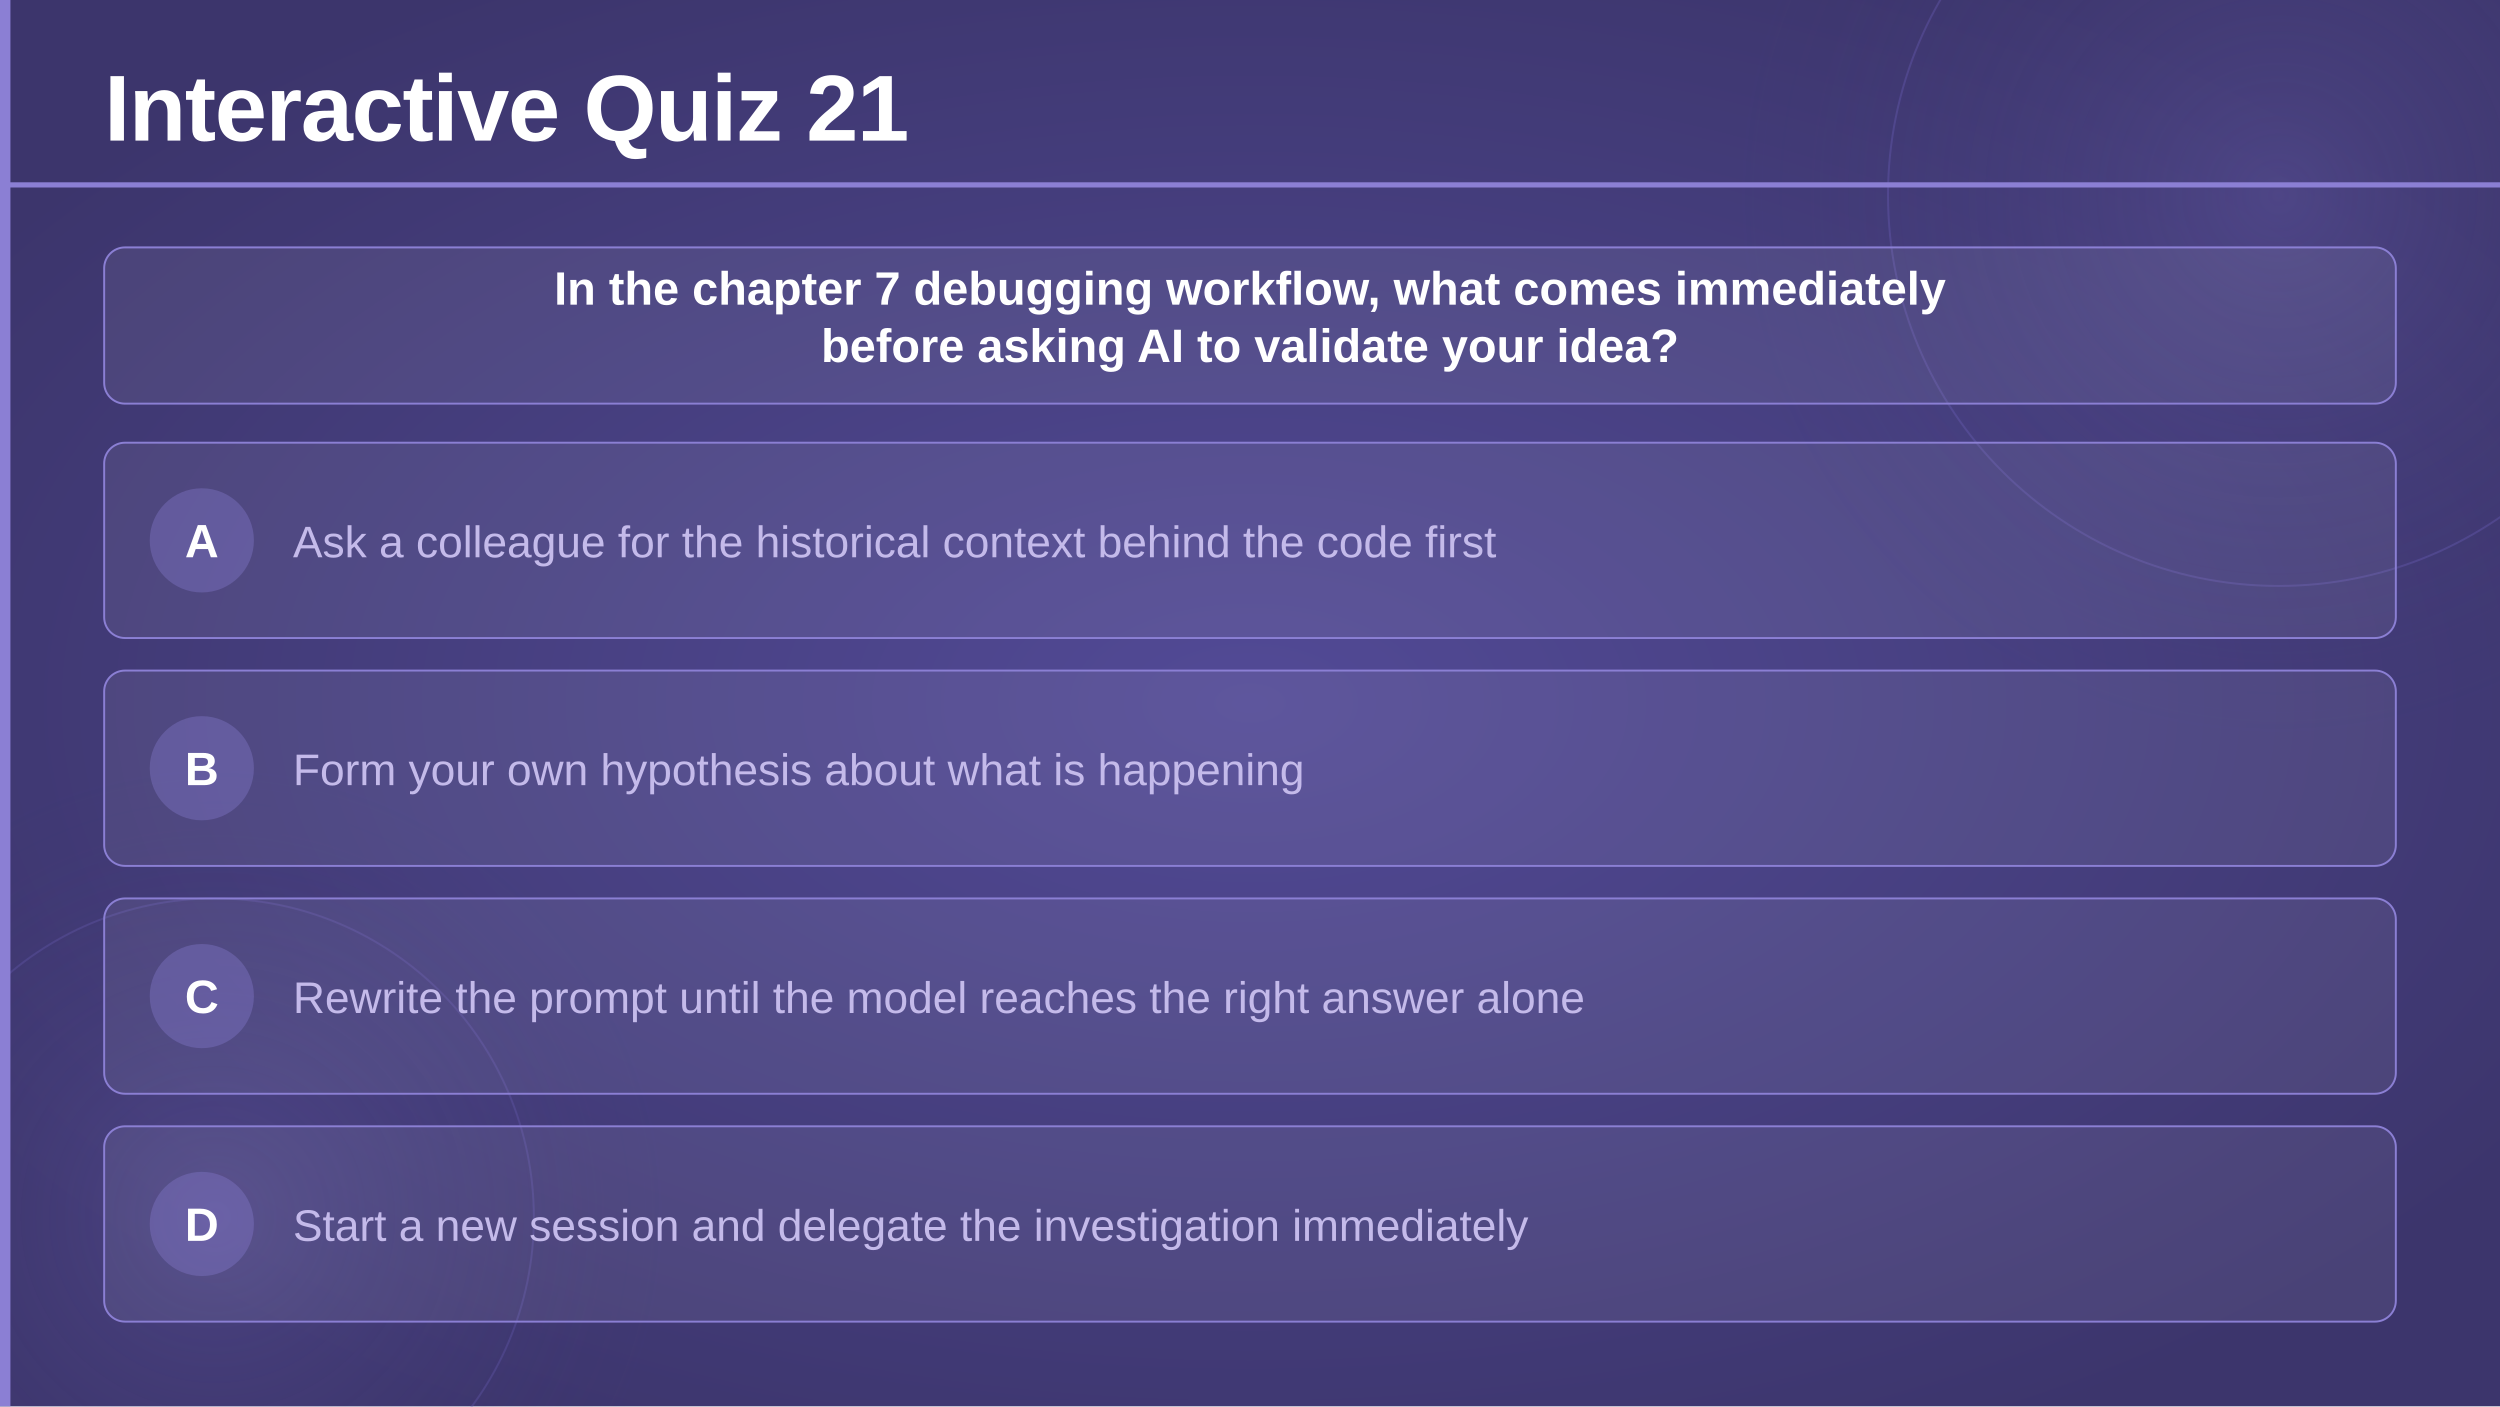
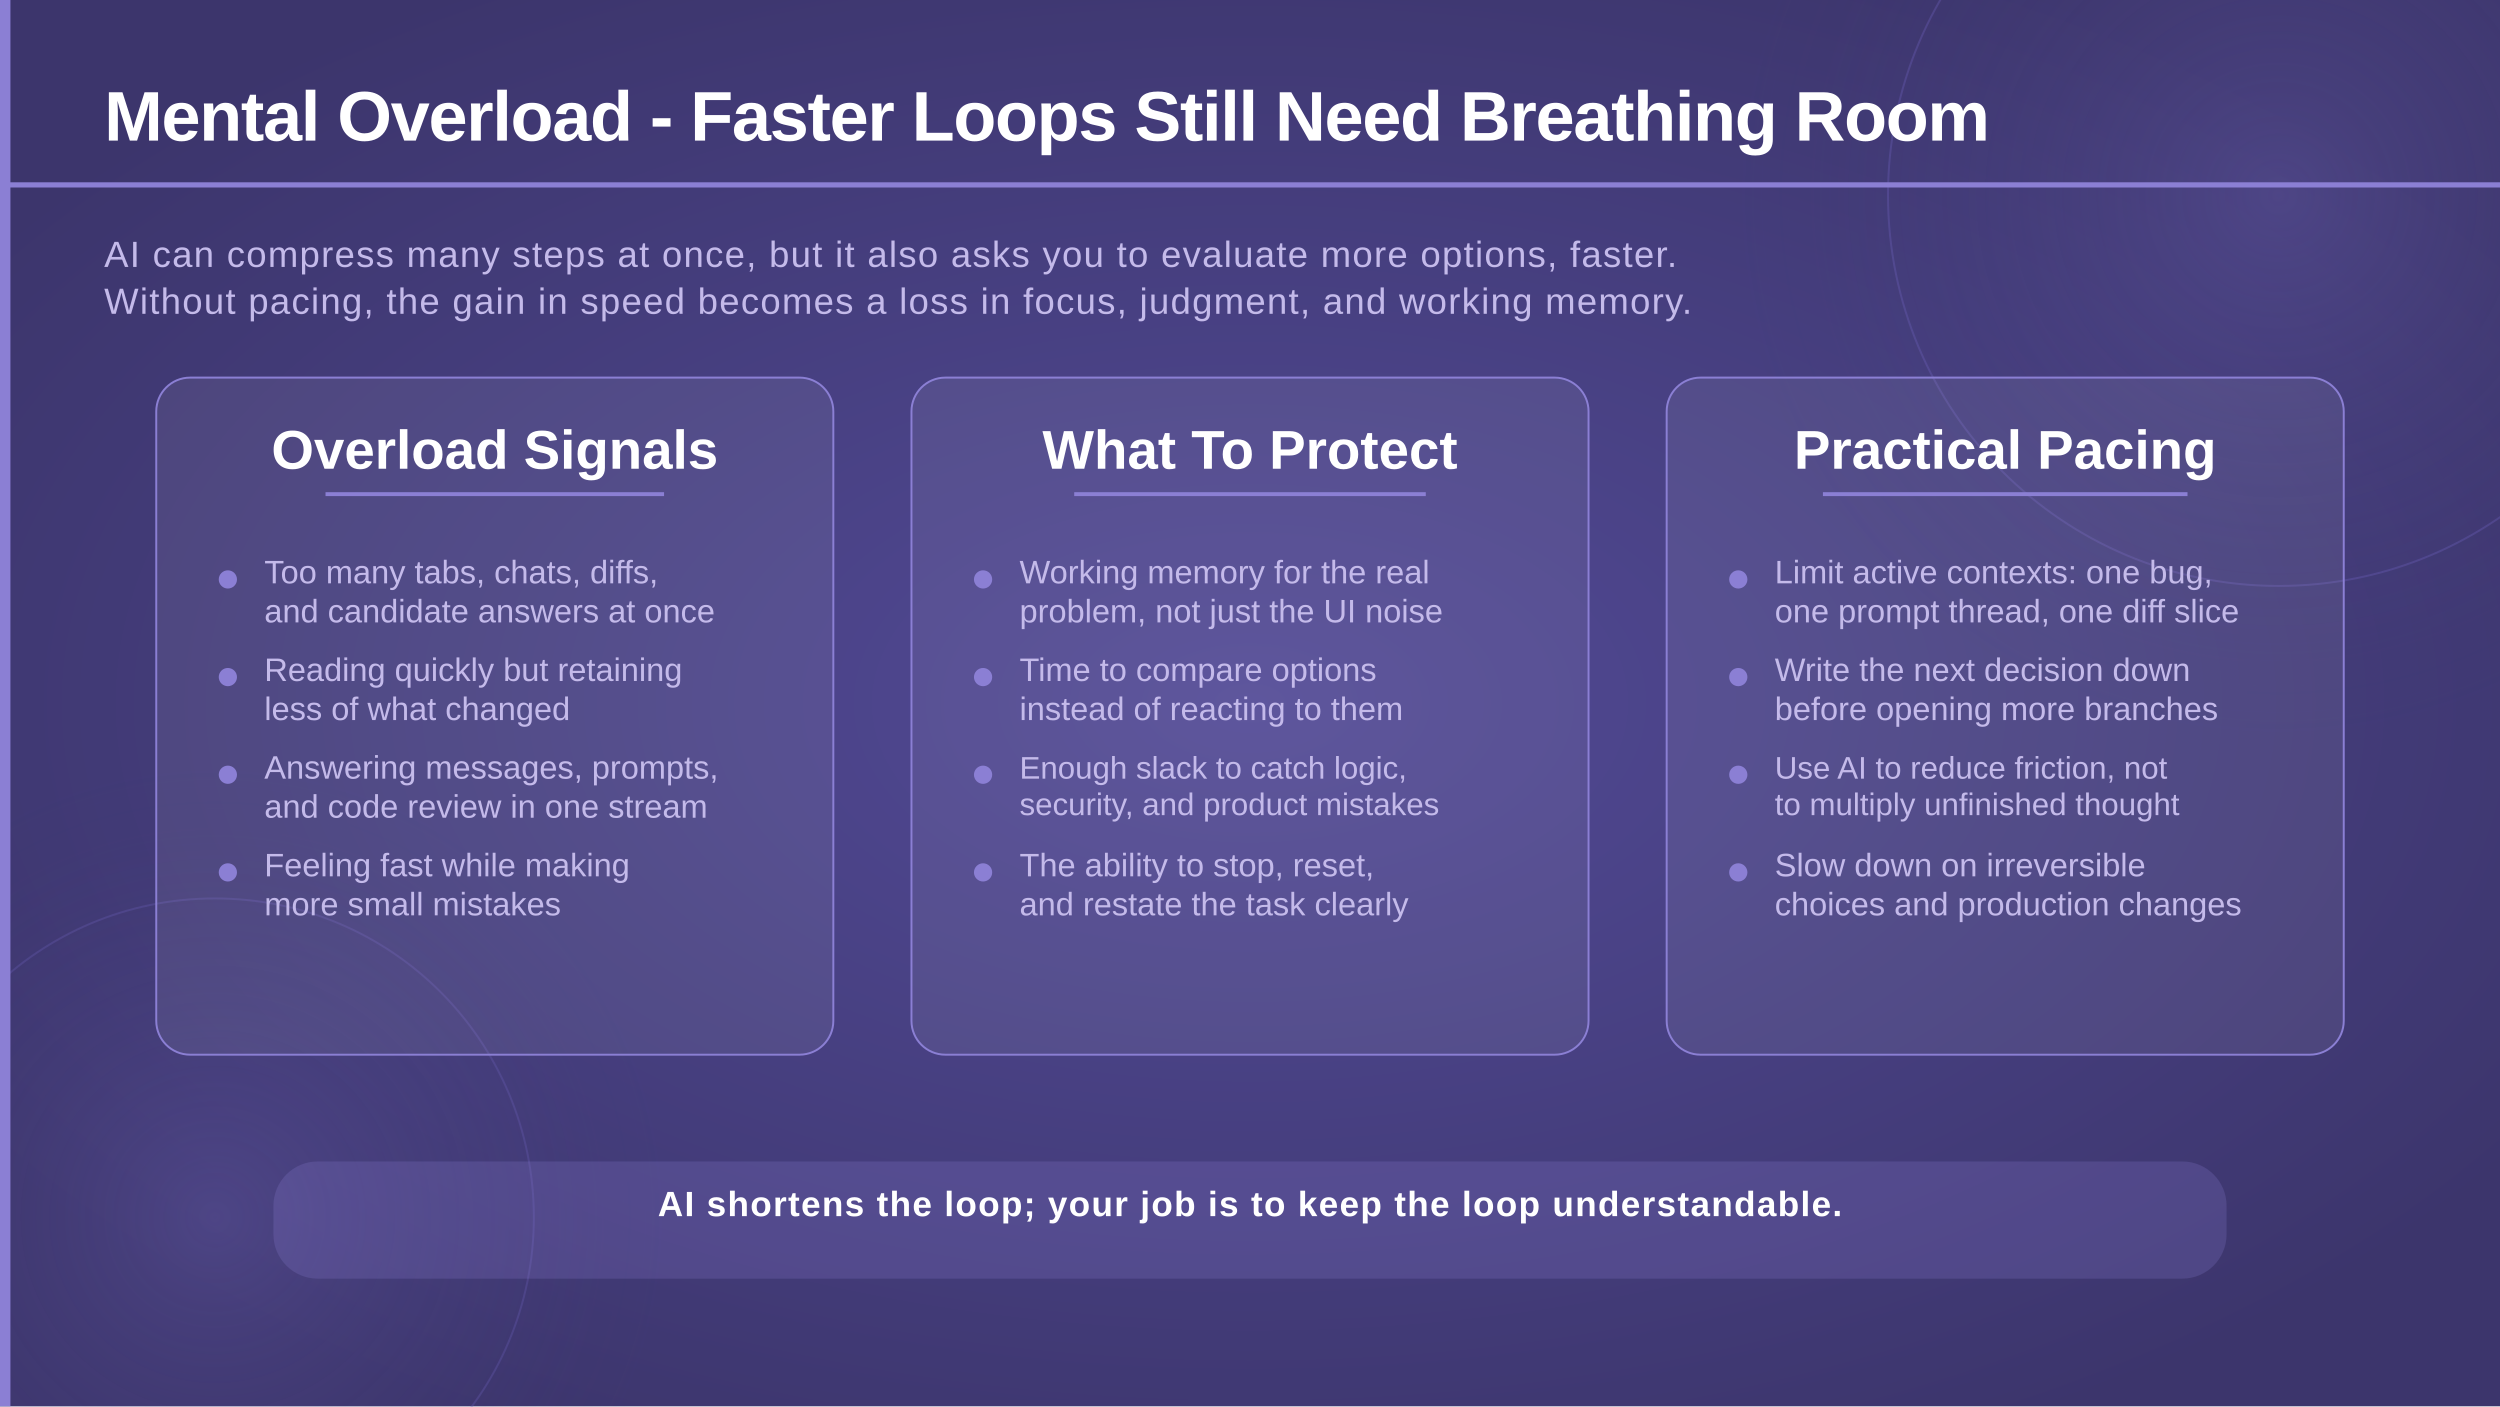
<svg xmlns="http://www.w3.org/2000/svg" viewBox="0 0 1920 1080" width="1920" height="1080">
  <defs>
    <radialGradient id="bgGlow" cx="50%" cy="50%" r="60%">
      <stop offset="0%" stop-color="#524a96" stop-opacity="1" />
      <stop offset="100%" stop-color="#3c356c" stop-opacity="1" />
    </radialGradient>
    <radialGradient id="circleGlow" cx="50%" cy="50%" r="50%">
      <stop offset="0%" stop-color="#7c70c8" stop-opacity="0.25" />
      <stop offset="100%" stop-color="#3c356c" stop-opacity="0" />
    </radialGradient>
  </defs>
  <rect width="1920" height="1080" fill="url(#bgGlow)" />
  <circle cx="1750" cy="150" r="420" fill="url(#circleGlow)" />
  <circle cx="1750" cy="150" r="300" fill="none" stroke="#6a5fb8" stroke-width="1.5" opacity="0.35" />
  <circle cx="165" cy="935" r="350" fill="url(#circleGlow)" />
  <circle cx="165" cy="935" r="245" fill="none" stroke="#6a5fb8" stroke-width="1.5" opacity="0.3" />
-   <rect x="0" y="0" width="8" height="1080" fill="#8b7fd4" rx="0" />
-   <text x="80" y="108" font-family="'Segoe UI', 'Helvetica Neue', Arial, sans-serif" font-size="72" font-weight="700" fill="#ffffff" letter-spacing="-1">Interactive Quiz 21</text>
-   <rect x="0" y="140" width="1920" height="4" fill="#8b7fd4" rx="0" />
-   <rect x="80" y="190" width="1760" height="120" rx="16" fill="#ffffff" fill-opacity="0.07" stroke="#8b7fd4" stroke-width="1.5" />
-   <text x="960" y="234" text-anchor="middle" font-family="'Segoe UI', 'Helvetica Neue', Arial, sans-serif" font-size="36" font-weight="600" fill="#ffffff">In the chapter 7 debugging workflow, what comes immediately</text>
-   <text x="960" y="278" text-anchor="middle" font-family="'Segoe UI', 'Helvetica Neue', Arial, sans-serif" font-size="36" font-weight="600" fill="#ffffff">before asking AI to validate your idea?</text>
-   <rect x="80" y="340" width="1760" height="150" rx="16" fill="#ffffff" fill-opacity="0.07" stroke="#8b7fd4" stroke-width="1.5" />
-   <circle cx="155" cy="415" r="40" fill="#8b7fd4" fill-opacity="0.35" />
-   <text x="155" y="428" text-anchor="middle" font-family="'Segoe UI', 'Helvetica Neue', Arial, sans-serif" font-size="36" font-weight="700" fill="#ffffff">A</text>
-   <text x="225" y="428" font-family="'Segoe UI', 'Helvetica Neue', Arial, sans-serif" font-size="34" font-weight="300" fill="#c4baea">Ask a colleague for the historical context behind the code first</text>
-   <rect x="80" y="515" width="1760" height="150" rx="16" fill="#ffffff" fill-opacity="0.07" stroke="#8b7fd4" stroke-width="1.5" />
-   <circle cx="155" cy="590" r="40" fill="#8b7fd4" fill-opacity="0.35" />
-   <text x="155" y="603" text-anchor="middle" font-family="'Segoe UI', 'Helvetica Neue', Arial, sans-serif" font-size="36" font-weight="700" fill="#ffffff">B</text>
-   <text x="225" y="603" font-family="'Segoe UI', 'Helvetica Neue', Arial, sans-serif" font-size="34" font-weight="300" fill="#c4baea">Form your own hypothesis about what is happening</text>
-   <rect x="80" y="690" width="1760" height="150" rx="16" fill="#ffffff" fill-opacity="0.07" stroke="#8b7fd4" stroke-width="1.5" />
-   <circle cx="155" cy="765" r="40" fill="#8b7fd4" fill-opacity="0.35" />
-   <text x="155" y="778" text-anchor="middle" font-family="'Segoe UI', 'Helvetica Neue', Arial, sans-serif" font-size="36" font-weight="700" fill="#ffffff">C</text>
-   <text x="225" y="778" font-family="'Segoe UI', 'Helvetica Neue', Arial, sans-serif" font-size="34" font-weight="300" fill="#c4baea">Rewrite the prompt until the model reaches the right answer alone</text>
-   <rect x="80" y="865" width="1760" height="150" rx="16" fill="#ffffff" fill-opacity="0.07" stroke="#8b7fd4" stroke-width="1.5" />
-   <circle cx="155" cy="940" r="40" fill="#8b7fd4" fill-opacity="0.35" />
-   <text x="155" y="953" text-anchor="middle" font-family="'Segoe UI', 'Helvetica Neue', Arial, sans-serif" font-size="36" font-weight="700" fill="#ffffff">D</text>
-   <text x="225" y="953" font-family="'Segoe UI', 'Helvetica Neue', Arial, sans-serif" font-size="34" font-weight="300" fill="#c4baea">Start a new session and delegate the investigation immediately</text>
+   <rect x="0" y="0" width="8" height="1080" fill="#8b7fd4" />
+   <text x="80" y="108" font-family="'Segoe UI', 'Helvetica Neue', Arial, sans-serif" font-size="54" font-weight="700" fill="#ffffff" letter-spacing="-1">Mental Overload - Faster Loops Still Need Breathing Room</text>
+   <rect x="0" y="140" width="1920" height="4" fill="#8b7fd4" />
+   <text x="80" y="205" font-family="'Segoe UI', 'Helvetica Neue', Arial, sans-serif" font-size="28" font-weight="300" fill="#c4baea" letter-spacing="1">AI can compress many steps at once, but it also asks you to evaluate more options, faster.</text>
+   <text x="80" y="241" font-family="'Segoe UI', 'Helvetica Neue', Arial, sans-serif" font-size="28" font-weight="300" fill="#c4baea" letter-spacing="1">Without pacing, the gain in speed becomes a loss in focus, judgment, and working memory.</text>
+   <rect x="120" y="290" width="520" height="520" rx="26" fill="#ffffff" fill-opacity="0.07" stroke="#8b7fd4" stroke-width="1.5" />
+   <text x="380" y="360" text-anchor="middle" font-family="'Segoe UI', 'Helvetica Neue', Arial, sans-serif" font-size="42" font-weight="700" fill="#ffffff">Overload Signals</text>
+   <rect x="250" y="378" width="260" height="3" fill="#8b7fd4" />
+   <circle cx="175" cy="445" r="7" fill="#8b7fd4" />
+   <text x="203" y="448" font-family="'Segoe UI', 'Helvetica Neue', Arial, sans-serif" font-size="25" font-weight="300" fill="#c4baea">Too many tabs, chats, diffs,</text>
+   <text x="203" y="478" font-family="'Segoe UI', 'Helvetica Neue', Arial, sans-serif" font-size="25" font-weight="300" fill="#c4baea">and candidate answers at once</text>
+   <circle cx="175" cy="520" r="7" fill="#8b7fd4" />
+   <text x="203" y="523" font-family="'Segoe UI', 'Helvetica Neue', Arial, sans-serif" font-size="25" font-weight="300" fill="#c4baea">Reading quickly but retaining</text>
+   <text x="203" y="553" font-family="'Segoe UI', 'Helvetica Neue', Arial, sans-serif" font-size="25" font-weight="300" fill="#c4baea">less of what changed</text>
+   <circle cx="175" cy="595" r="7" fill="#8b7fd4" />
+   <text x="203" y="598" font-family="'Segoe UI', 'Helvetica Neue', Arial, sans-serif" font-size="25" font-weight="300" fill="#c4baea">Answering messages, prompts,</text>
+   <text x="203" y="628" font-family="'Segoe UI', 'Helvetica Neue', Arial, sans-serif" font-size="25" font-weight="300" fill="#c4baea">and code review in one stream</text>
+   <circle cx="175" cy="670" r="7" fill="#8b7fd4" />
+   <text x="203" y="673" font-family="'Segoe UI', 'Helvetica Neue', Arial, sans-serif" font-size="25" font-weight="300" fill="#c4baea">Feeling fast while making</text>
+   <text x="203" y="703" font-family="'Segoe UI', 'Helvetica Neue', Arial, sans-serif" font-size="25" font-weight="300" fill="#c4baea">more small mistakes</text>
+   <rect x="700" y="290" width="520" height="520" rx="26" fill="#ffffff" fill-opacity="0.07" stroke="#8b7fd4" stroke-width="1.5" />
+   <text x="960" y="360" text-anchor="middle" font-family="'Segoe UI', 'Helvetica Neue', Arial, sans-serif" font-size="42" font-weight="700" fill="#ffffff">What To Protect</text>
+   <rect x="825" y="378" width="270" height="3" fill="#8b7fd4" />
+   <circle cx="755" cy="445" r="7" fill="#8b7fd4" />
+   <text x="783" y="448" font-family="'Segoe UI', 'Helvetica Neue', Arial, sans-serif" font-size="25" font-weight="300" fill="#c4baea">Working memory for the real</text>
+   <text x="783" y="478" font-family="'Segoe UI', 'Helvetica Neue', Arial, sans-serif" font-size="25" font-weight="300" fill="#c4baea">problem, not just the UI noise</text>
+   <circle cx="755" cy="520" r="7" fill="#8b7fd4" />
+   <text x="783" y="523" font-family="'Segoe UI', 'Helvetica Neue', Arial, sans-serif" font-size="25" font-weight="300" fill="#c4baea">Time to compare options</text>
+   <text x="783" y="553" font-family="'Segoe UI', 'Helvetica Neue', Arial, sans-serif" font-size="25" font-weight="300" fill="#c4baea">instead of reacting to them</text>
+   <circle cx="755" cy="595" r="7" fill="#8b7fd4" />
+   <text x="783" y="598" font-family="'Segoe UI', 'Helvetica Neue', Arial, sans-serif" font-size="24" font-weight="300" fill="#c4baea">Enough slack to catch logic,</text>
+   <text x="783" y="626" font-family="'Segoe UI', 'Helvetica Neue', Arial, sans-serif" font-size="24" font-weight="300" fill="#c4baea">security, and product mistakes</text>
+   <circle cx="755" cy="670" r="7" fill="#8b7fd4" />
+   <text x="783" y="673" font-family="'Segoe UI', 'Helvetica Neue', Arial, sans-serif" font-size="25" font-weight="300" fill="#c4baea">The ability to stop, reset,</text>
+   <text x="783" y="703" font-family="'Segoe UI', 'Helvetica Neue', Arial, sans-serif" font-size="25" font-weight="300" fill="#c4baea">and restate the task clearly</text>
+   <rect x="1280" y="290" width="520" height="520" rx="26" fill="#ffffff" fill-opacity="0.07" stroke="#8b7fd4" stroke-width="1.5" />
+   <text x="1540" y="360" text-anchor="middle" font-family="'Segoe UI', 'Helvetica Neue', Arial, sans-serif" font-size="42" font-weight="700" fill="#ffffff">Practical Pacing</text>
+   <rect x="1400" y="378" width="280" height="3" fill="#8b7fd4" />
+   <circle cx="1335" cy="445" r="7" fill="#8b7fd4" />
+   <text x="1363" y="448" font-family="'Segoe UI', 'Helvetica Neue', Arial, sans-serif" font-size="25" font-weight="300" fill="#c4baea">Limit active contexts: one bug,</text>
+   <text x="1363" y="478" font-family="'Segoe UI', 'Helvetica Neue', Arial, sans-serif" font-size="25" font-weight="300" fill="#c4baea">one prompt thread, one diff slice</text>
+   <circle cx="1335" cy="520" r="7" fill="#8b7fd4" />
+   <text x="1363" y="523" font-family="'Segoe UI', 'Helvetica Neue', Arial, sans-serif" font-size="25" font-weight="300" fill="#c4baea">Write the next decision down</text>
+   <text x="1363" y="553" font-family="'Segoe UI', 'Helvetica Neue', Arial, sans-serif" font-size="25" font-weight="300" fill="#c4baea">before opening more branches</text>
+   <circle cx="1335" cy="595" r="7" fill="#8b7fd4" />
+   <text x="1363" y="598" font-family="'Segoe UI', 'Helvetica Neue', Arial, sans-serif" font-size="24" font-weight="300" fill="#c4baea">Use AI to reduce friction, not</text>
+   <text x="1363" y="626" font-family="'Segoe UI', 'Helvetica Neue', Arial, sans-serif" font-size="24" font-weight="300" fill="#c4baea">to multiply unfinished thought</text>
+   <circle cx="1335" cy="670" r="7" fill="#8b7fd4" />
+   <text x="1363" y="673" font-family="'Segoe UI', 'Helvetica Neue', Arial, sans-serif" font-size="25" font-weight="300" fill="#c4baea">Slow down on irreversible</text>
+   <text x="1363" y="703" font-family="'Segoe UI', 'Helvetica Neue', Arial, sans-serif" font-size="25" font-weight="300" fill="#c4baea">choices and production changes</text>
+   <rect x="210" y="892" width="1500" height="90" rx="34" fill="#8b7fd4" opacity="0.22" />
+   <text x="960" y="934" text-anchor="middle" font-family="'Segoe UI', 'Helvetica Neue', Arial, sans-serif" font-size="27" font-weight="600" fill="#ffffff" letter-spacing="1">AI shortens the loop; your job is to keep the loop understandable.</text>
</svg>
